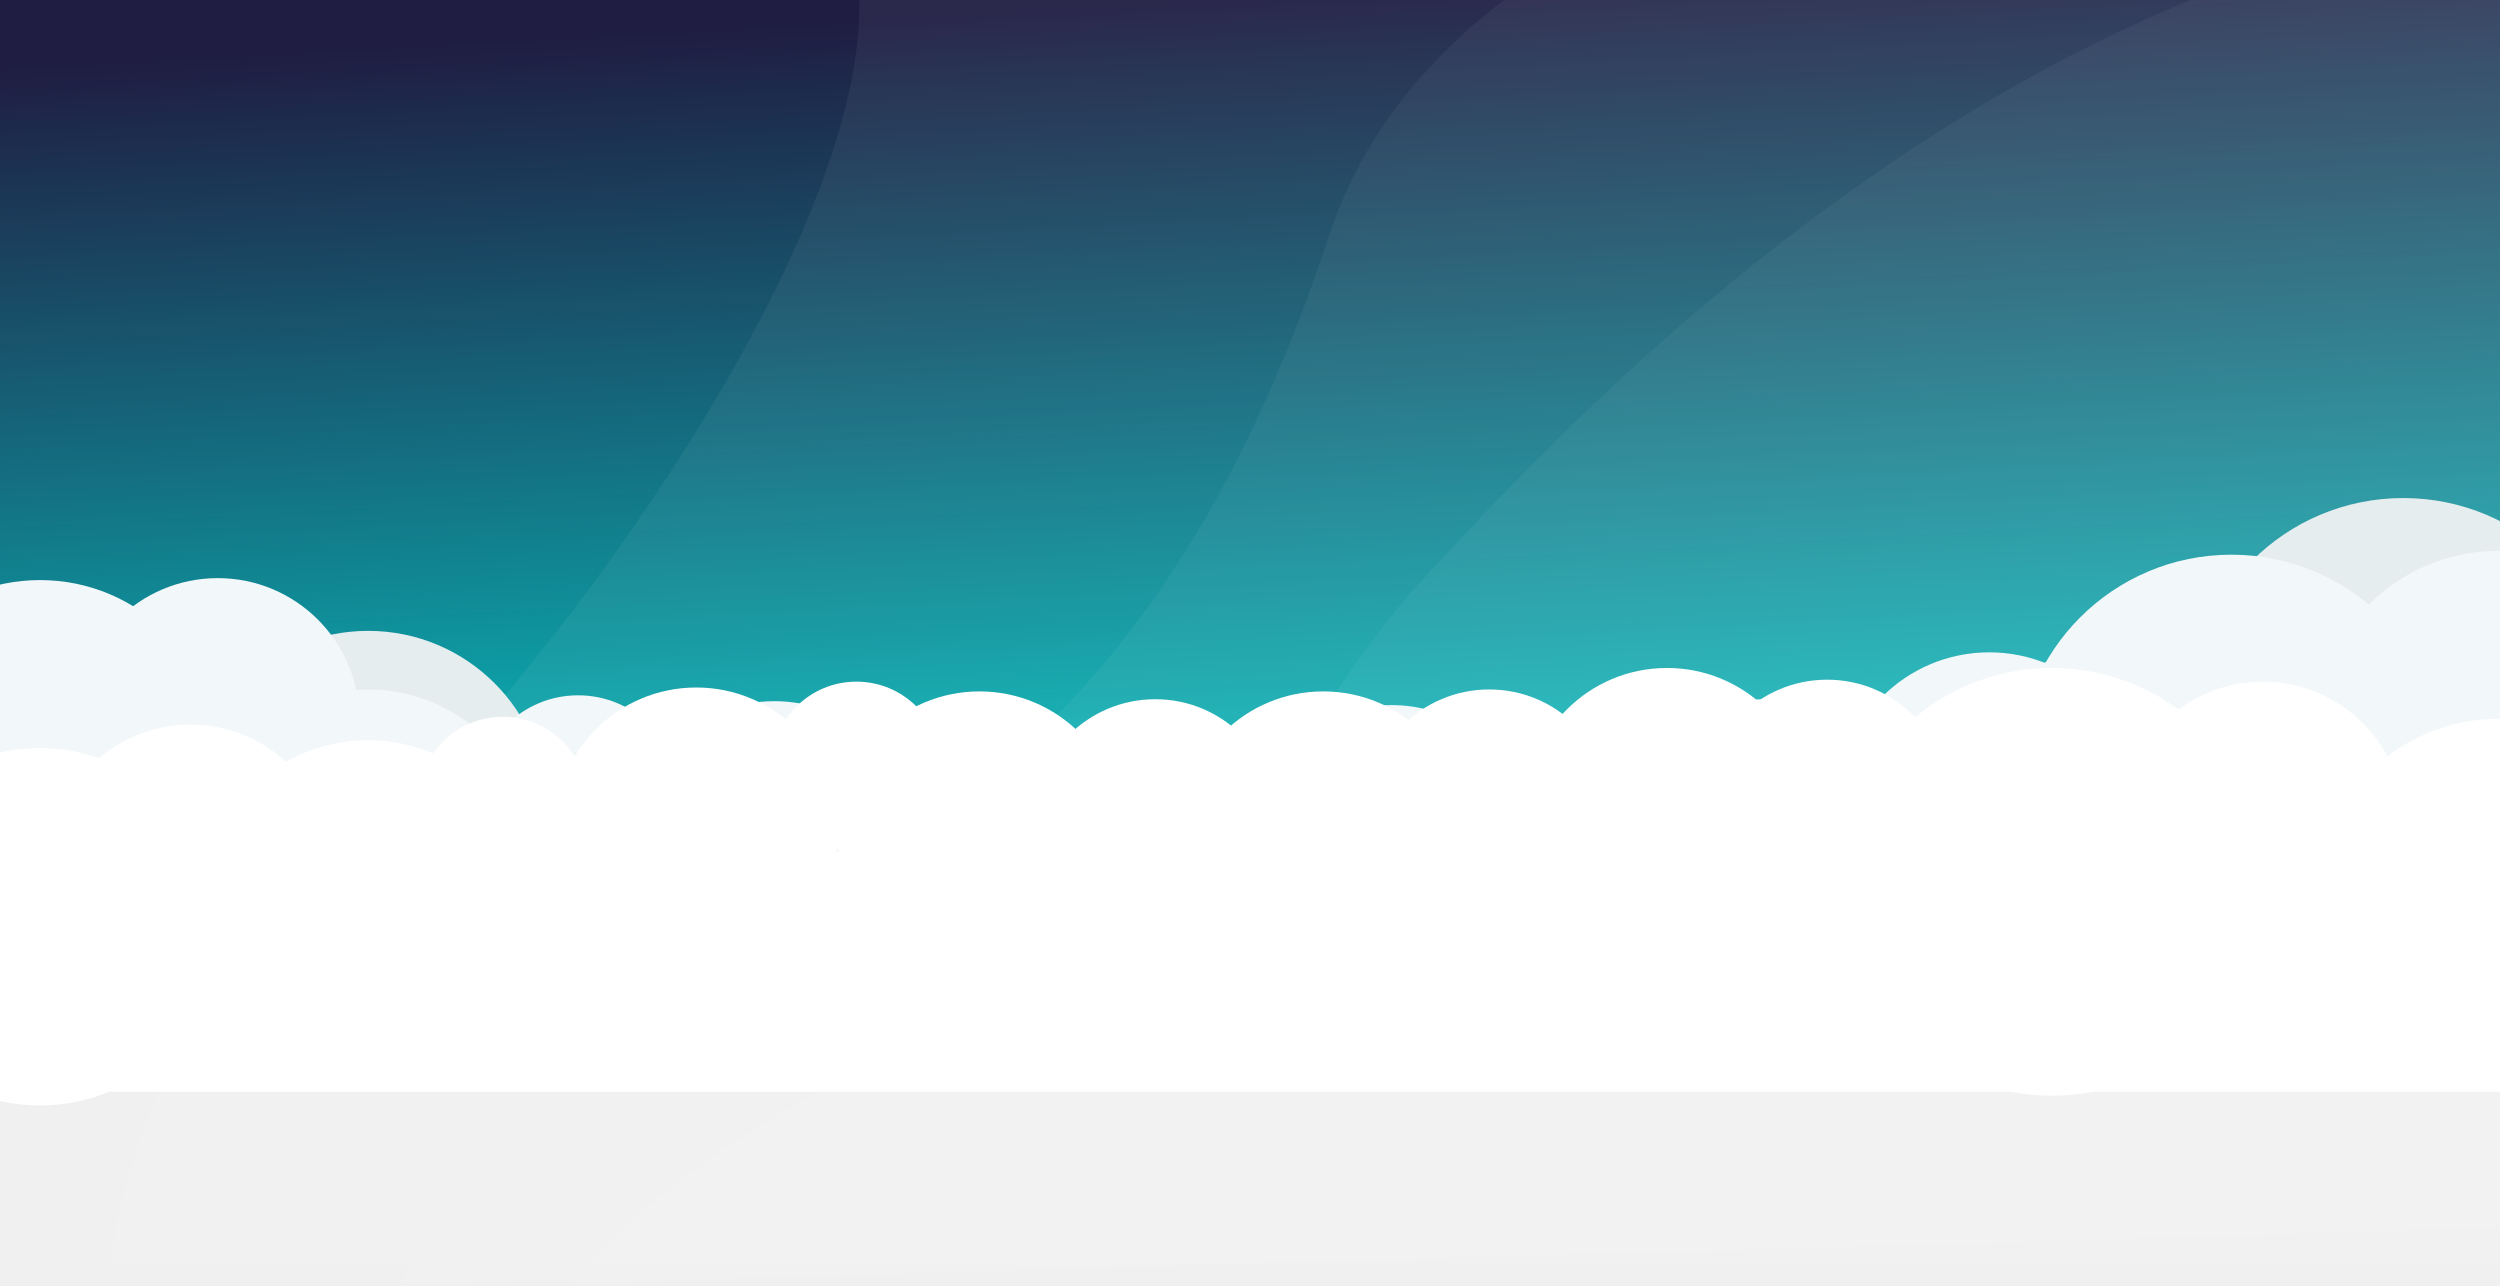
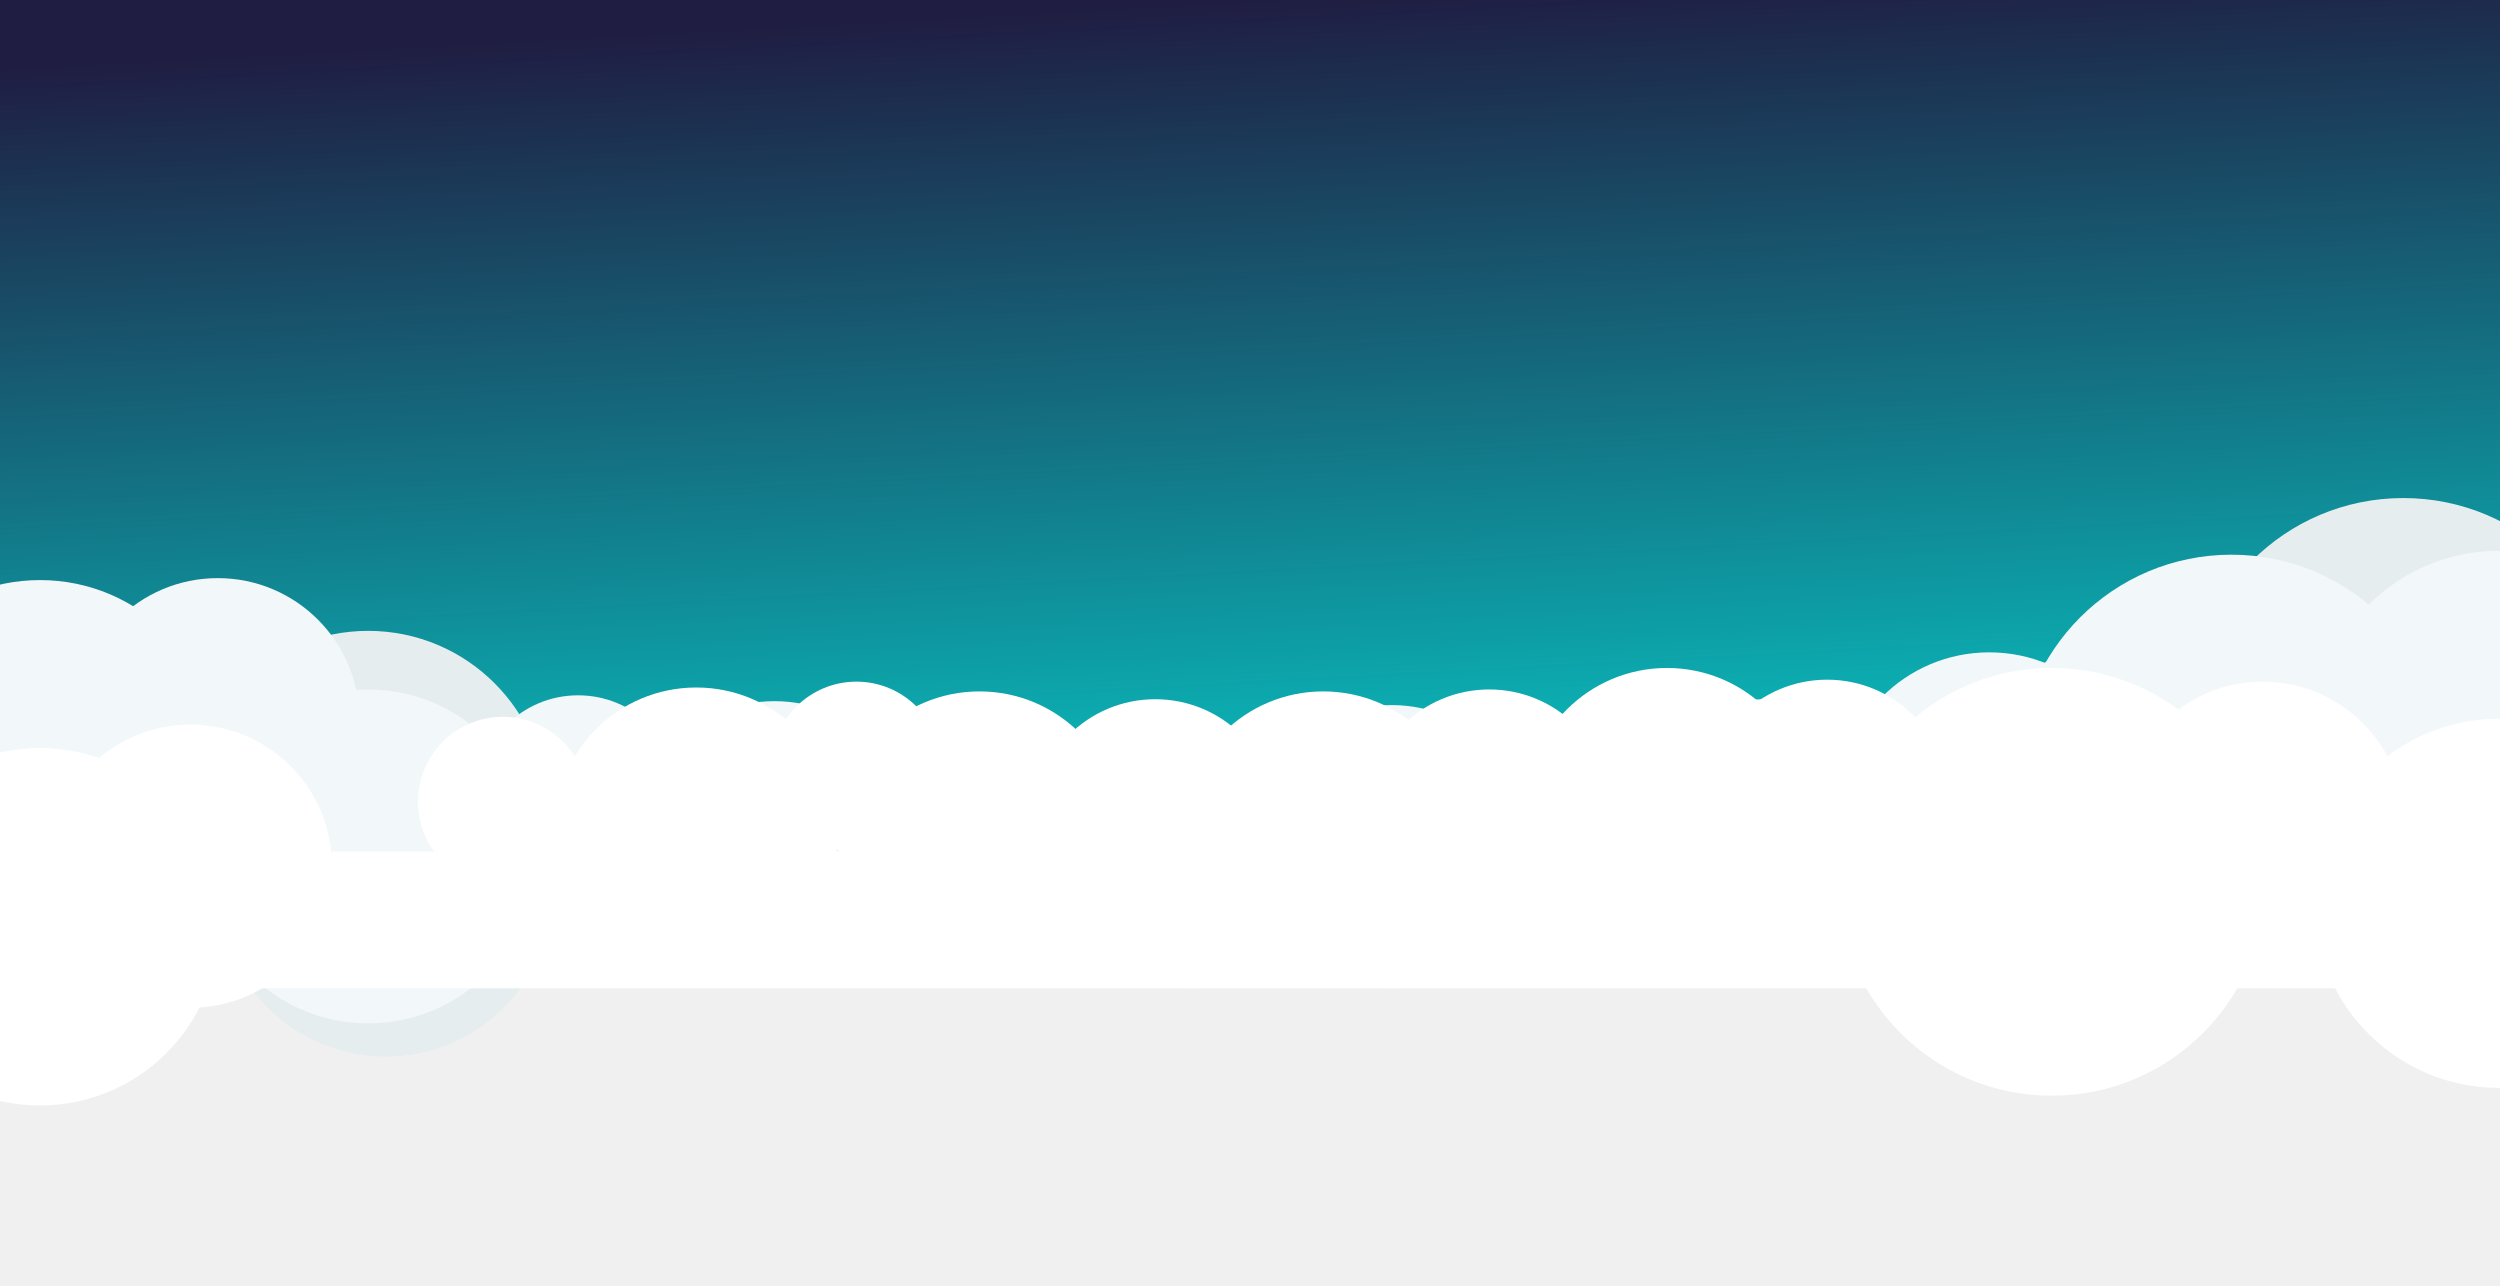
<svg xmlns="http://www.w3.org/2000/svg" width="1280" height="658" viewBox="0 0 1280 658" fill="none">
  <rect x="-5" width="1285" height="406" fill="url(#paint0_linear)" />
-   <g opacity="0.5">
-     <path d="M158.5 455.085C91.3 501.085 62.167 602.252 56 647.085H1508.5L1531.5 -118.915C1187.33 -136.082 496.1 -169.915 484.5 -167.915C470 -165.415 437 -141.915 440 -0.415C443 141.085 242.5 397.585 158.5 455.085Z" fill="white" fill-opacity="0.1" style="mix-blend-mode:soft-light" />
-     <path d="M343 501.585C270.2 552.385 220.667 626.418 205 657.085L1477 625.585C1505.33 418.752 1545 -8.715 1477 -63.915C1392 -132.915 774.5 -164.915 680.5 120.585C586.5 406.085 434 438.085 343 501.585Z" fill="white" fill-opacity="0.1" style="mix-blend-mode:soft-light" />
-     <g style="mix-blend-mode:soft-light">
-       <path d="M499.344 529.088C395.422 556.207 317.814 625.719 292 657.085L1440.64 623.771C1570.71 497.332 1825.17 64.293 1513 -26.415C1122.79 -139.801 810.61 208.803 730.171 294.719C649.731 380.635 629.247 495.189 499.344 529.088Z" fill="white" fill-opacity="0.1" />
-     </g>
-   </g>
  <circle cx="188.5" cy="414.5" r="91.5" fill="#E6EDEF" />
  <circle cx="111.5" cy="391.5" r="72.5" fill="#E6EDEF" />
  <circle cx="197.5" cy="455.5" r="85.5" fill="#E6EDEF" />
  <circle cx="1230.5" cy="364.5" r="109.5" fill="#E6EDEF" />
-   <circle cx="1158.5" cy="448.5" r="72.5" fill="#E6EDEF" />
  <circle cx="1279.5" cy="399.5" r="94.5" fill="#E6EDEF" />
  <circle cx="1086.5" cy="428.5" r="43.5" fill="#E6EDEF" />
  <circle cx="1085.5" cy="406.5" r="77.5" fill="#E6EDEF" />
  <circle cx="988.5" cy="433.5" r="62.5" fill="#E6EDEF" />
  <circle cx="20.5" cy="388.5" r="91.5" fill="#F2F7F9" />
  <circle cx="111.5" cy="368.5" r="72.5" fill="#F2F7F9" />
  <circle cx="188.5" cy="438.5" r="85.5" fill="#F2F7F9" />
  <circle cx="396.5" cy="431.5" r="72.5" fill="#F2F7F9" />
-   <circle cx="515.5" cy="453.5" r="72.5" fill="#F2F7F9" />
  <circle cx="712.5" cy="433.5" r="72.5" fill="#F2F7F9" />
  <circle cx="903.5" cy="430.5" r="72.5" fill="#F2F7F9" />
  <circle cx="1142.5" cy="393.5" r="109.5" fill="#F2F7F9" />
  <circle cx="1158.5" cy="425.5" r="72.5" fill="#F2F7F9" />
  <circle cx="1279.5" cy="376.5" r="94.5" fill="#F2F7F9" />
  <circle cx="1086.5" cy="405.5" r="43.5" fill="#F2F7F9" />
  <circle cx="296" cy="408" r="52" fill="#F2F7F9" />
  <circle cx="609.5" cy="443.5" r="62.5" fill="#F2F7F9" />
  <circle cx="1018.5" cy="411.5" r="77.5" fill="#F2F7F9" />
  <circle cx="812.5" cy="441.5" r="62.5" fill="#F2F7F9" />
  <circle cx="20.5" cy="474.5" r="91.5" fill="white" />
  <circle cx="97.5" cy="443.5" r="72.5" fill="white" />
-   <circle cx="188.5" cy="464.5" r="85.5" fill="white" />
  <circle cx="356.5" cy="424.5" r="72.5" fill="white" />
  <circle cx="501.5" cy="426.5" r="72.5" fill="white" />
  <circle cx="677.5" cy="426.5" r="72.5" fill="white" />
  <circle cx="853.5" cy="414.5" r="72.5" fill="white" />
  <circle cx="1050.5" cy="451.5" r="109.5" fill="white" />
  <circle cx="1158.5" cy="421.5" r="72.5" fill="white" />
  <circle cx="1279.5" cy="462.5" r="94.5" fill="white" />
  <circle cx="438.5" cy="392.5" r="43.5" fill="white" />
  <circle cx="257.5" cy="410.5" r="43.5" fill="white" />
  <circle cx="591.5" cy="420.5" r="62.5" fill="white" />
  <circle cx="935.5" cy="410.5" r="62.5" fill="white" />
  <circle cx="762.5" cy="415.5" r="62.5" fill="white" />
-   <rect y="436" width="1285" height="123" fill="white" />
+   <rect y="436" width="1285" height="70" fill="white" />
  <defs>
    <linearGradient id="paint0_linear" x1="637.5" y1="0" x2="669.104" y2="582.618" gradientUnits="userSpaceOnUse">
      <stop stop-color="#1F1D42" />
      <stop offset="1" stop-color="#00FFF0" />
    </linearGradient>
  </defs>
</svg>
